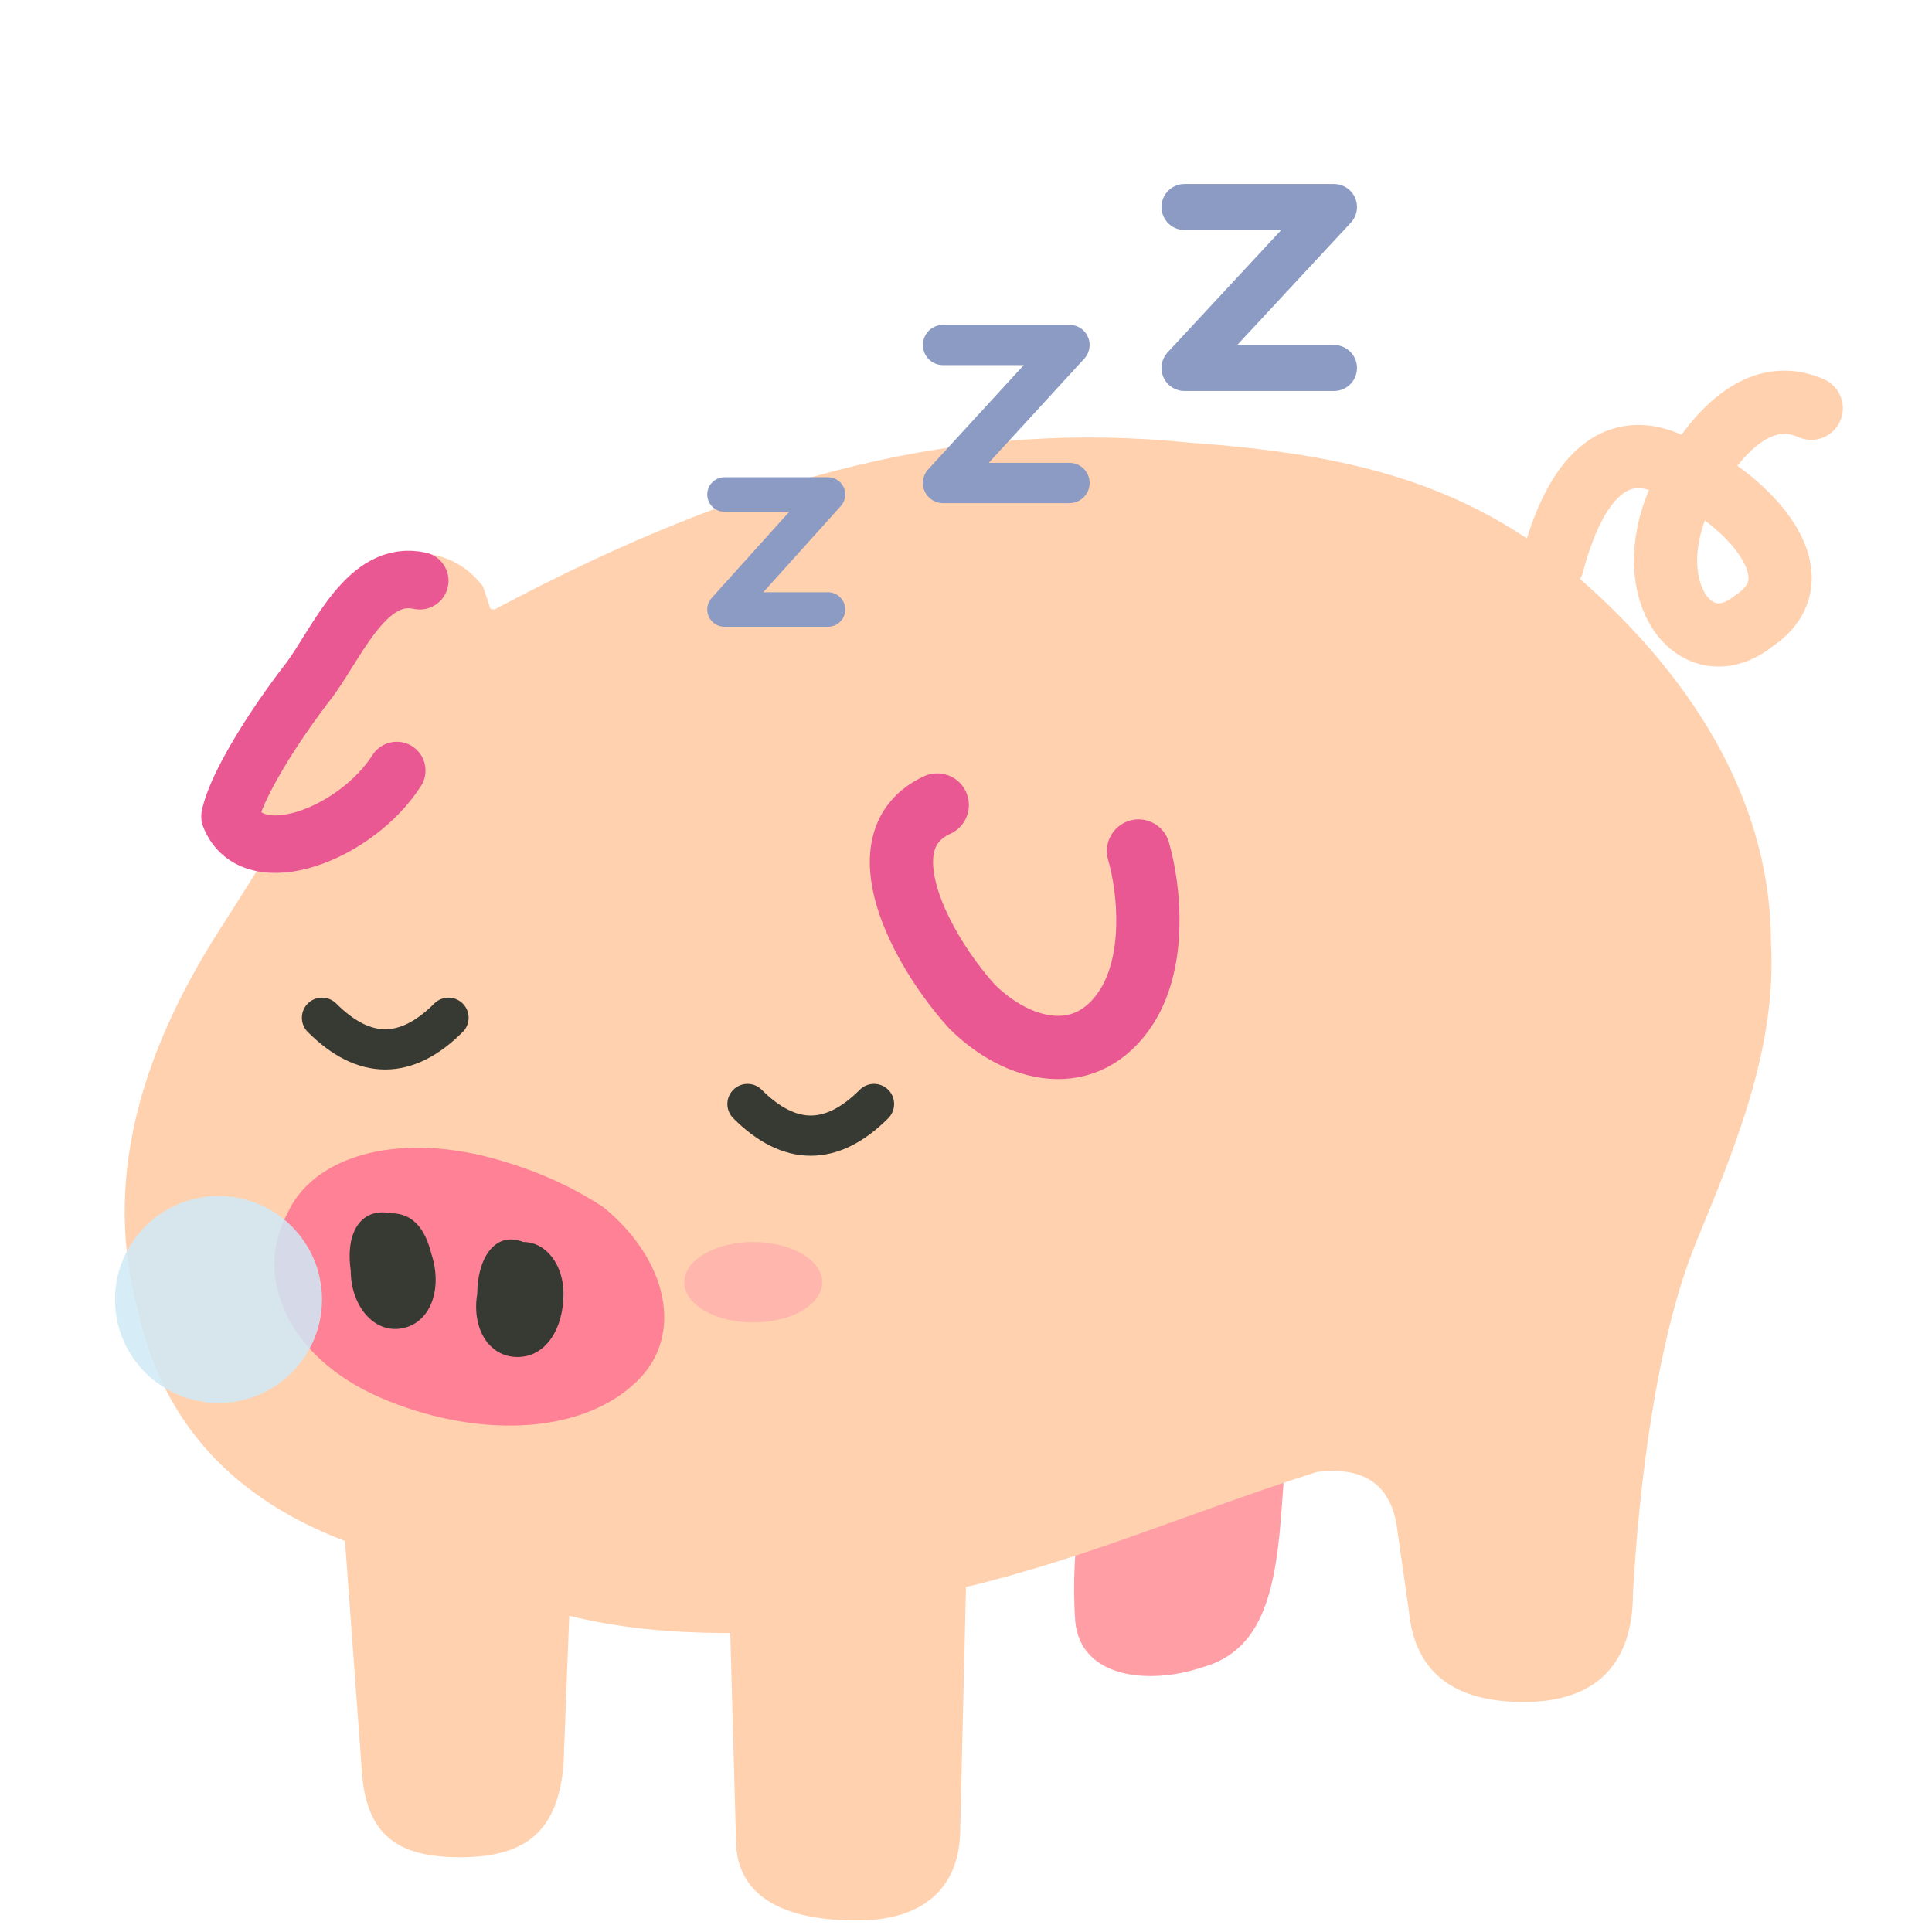
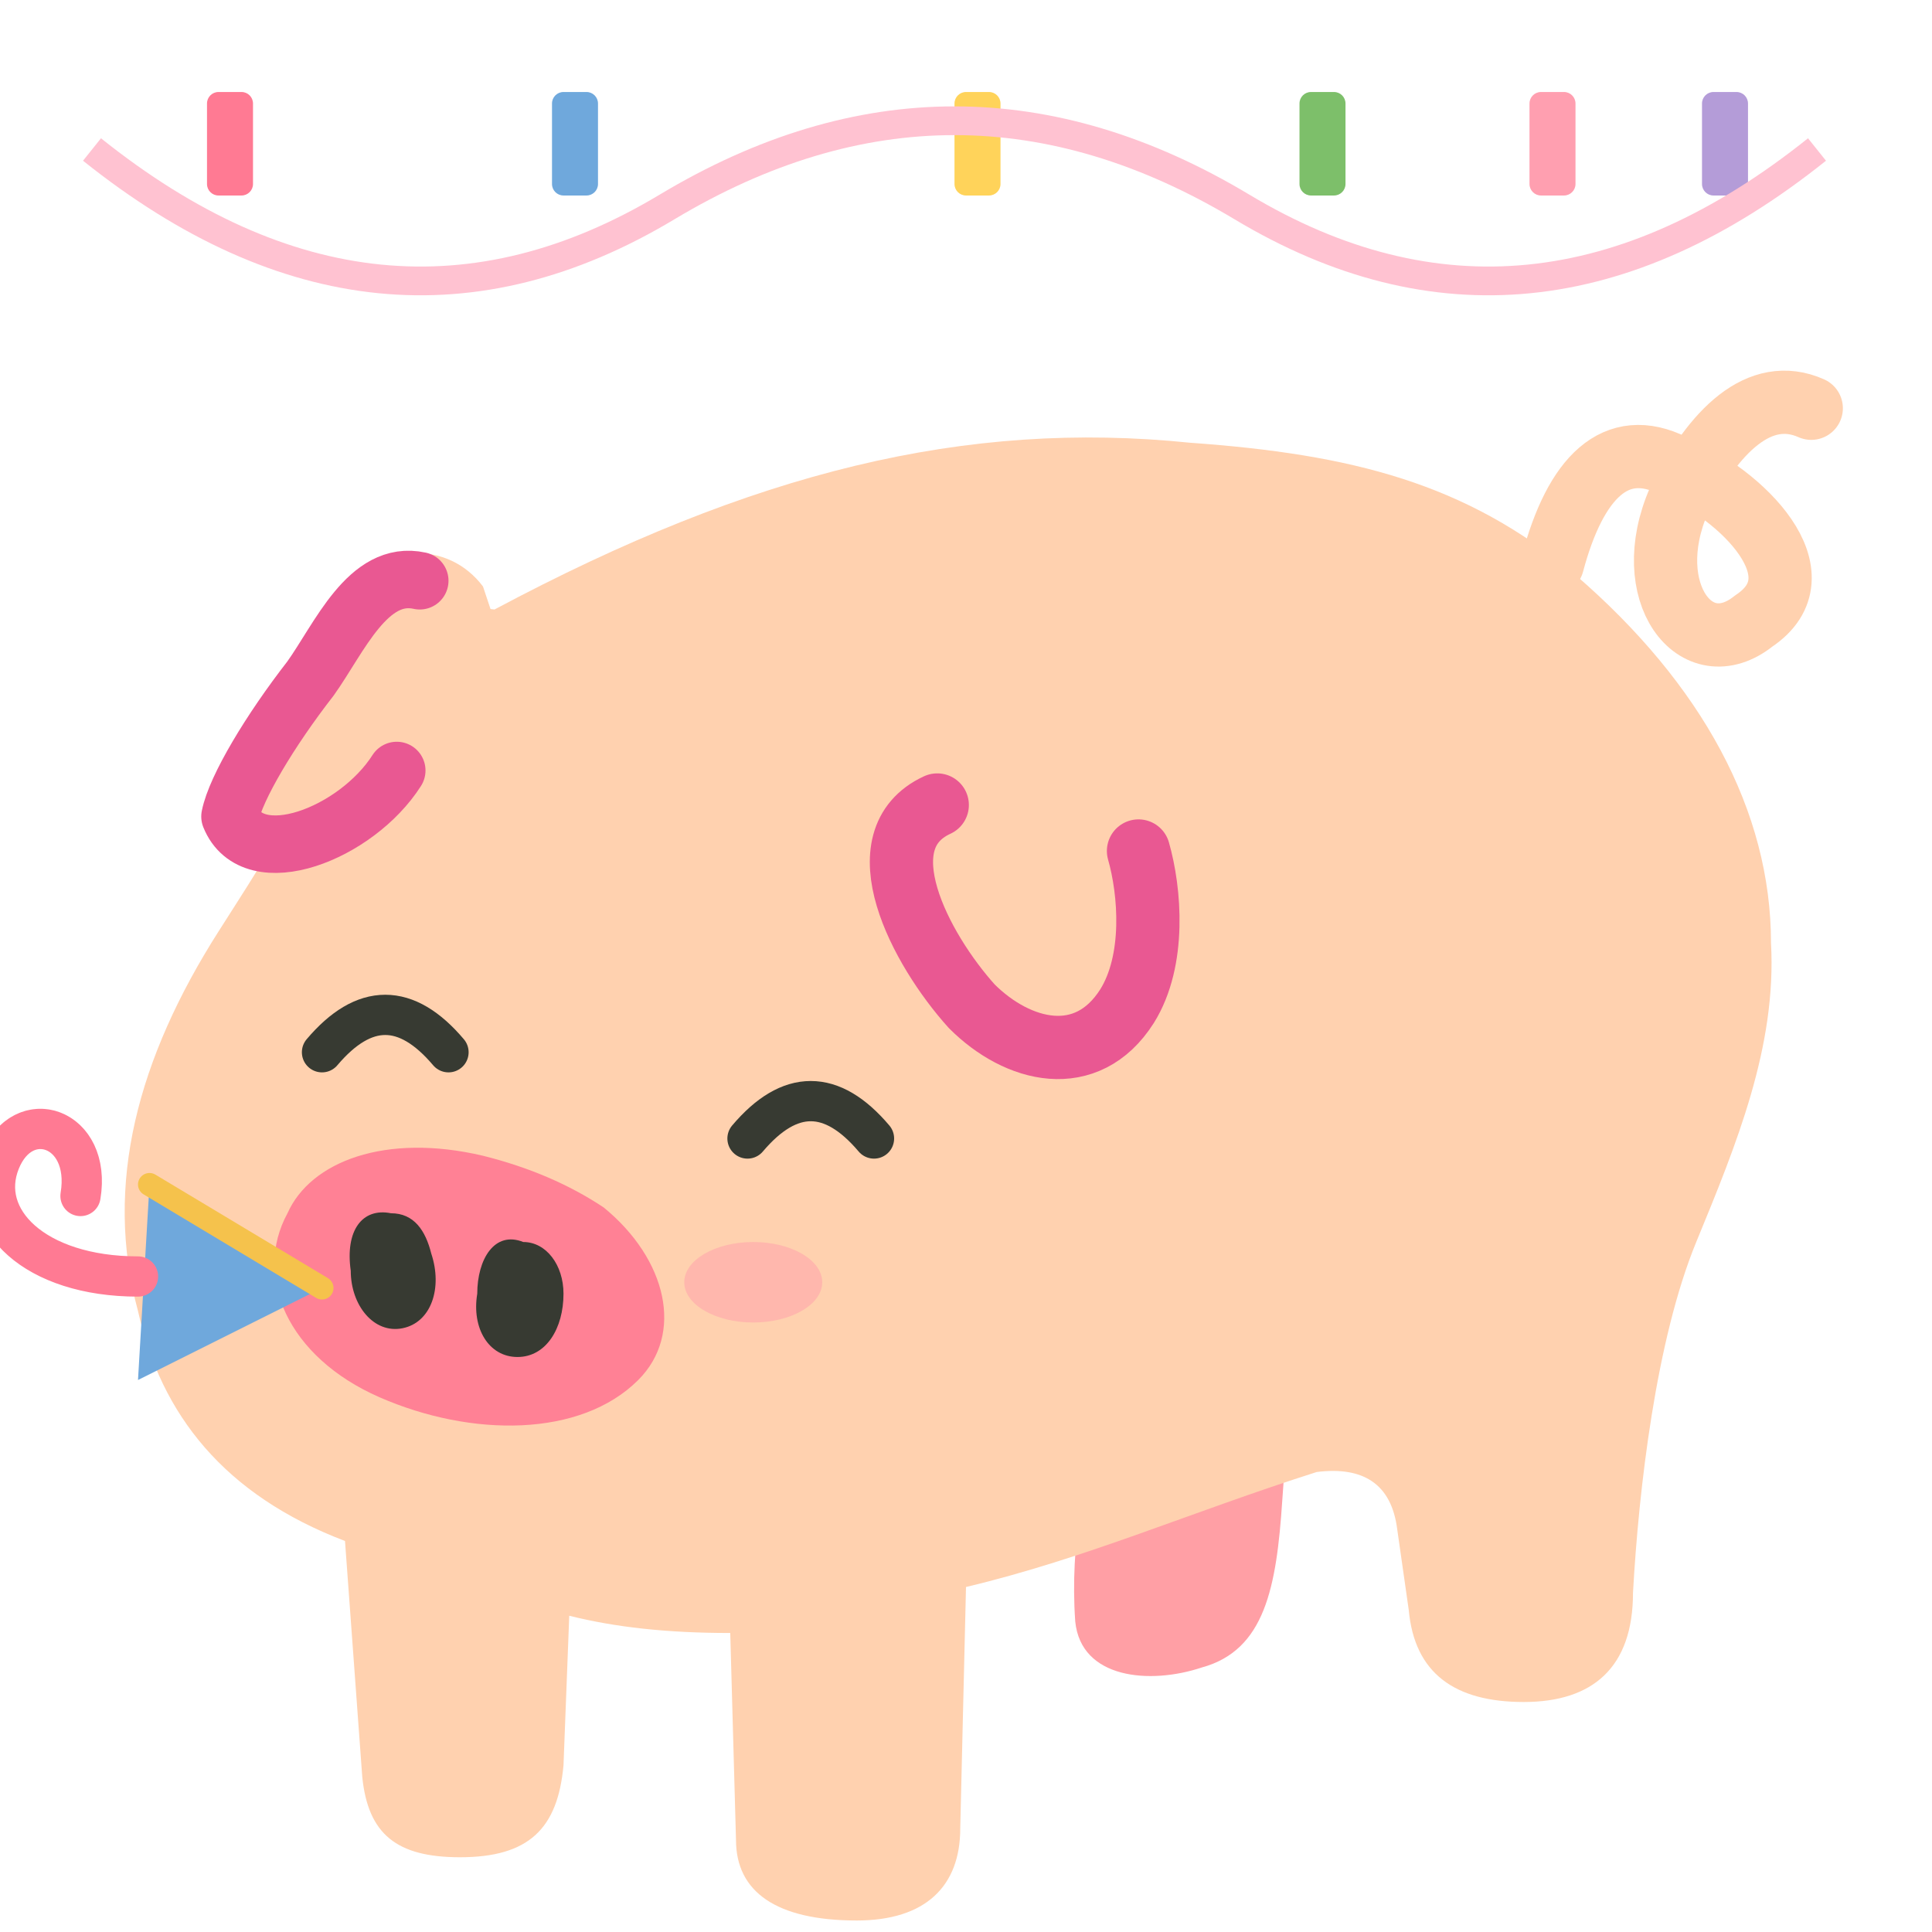
- <svg xmlns="http://www.w3.org/2000/svg" viewBox="24 -36 336 336" width="128" height="128" role="img" aria-label="睡着了">
+ <svg xmlns="http://www.w3.org/2000/svg" viewBox="24 -36 336 336" width="128" height="128" role="img" aria-label="中奖了">
  <style>
    .eye{animation:blink 4.2s infinite;transform-box:fill-box;transform-origin:50% 50%}
    .tail{animation:wag 1.4s ease-in-out infinite;transform-origin:296px 64px}
    .ear2{animation:flick 5.2s ease-in-out infinite;transform-origin:205px 108px}
    @keyframes blink{0%,90%,100%{transform:scaleY(1)}93%{transform:scaleY(.1)}}
    @keyframes wag{50%{transform:rotate(14deg)}}
    @keyframes flick{0%,80%,100%{transform:rotate(0)}85%{transform:rotate(-12deg)}90%{transform:rotate(4deg)}}
-     .breathe{animation:breathe 3.6s ease-in-out infinite;transform-origin:190px 298px}
-     .tail{animation:none}.ear2{animation:none}
-     .bubble{animation:bubble 3.6s ease-in-out infinite;transform-box:fill-box;transform-origin:100% 50%}
-     .z1{animation:z 3.6s ease-out infinite}.z2{animation:z 3.6s ease-out -1.2s infinite}.z3{animation:z 3.6s ease-out -2.4s infinite}
-     @keyframes breathe{0%,100%{transform:scale(1) rotate(0)}50%{transform:scale(1.025,.97) rotate(1deg)}}
-     @keyframes bubble{0%,100%{transform:scale(.3)}50%{transform:scale(1)}}
-     @keyframes z{0%{opacity:0;transform:translate(0,14px)}30%{opacity:1}100%{opacity:0;transform:translate(24px,-36px)}}
+     .hop{animation:hop .7s ease-in-out infinite;transform-origin:190px 298px}
+     .horn{animation:blow .7s ease-in-out infinite;stroke-dasharray:70;transform-origin:56px 186px}
+     .f{animation:fall 1.6s linear infinite}
+     .f2{animation-delay:-.5s}.f3{animation-delay:-1.1s}
+     @keyframes hop{0%,100%{transform:translateY(0)}50%{transform:translateY(-12px)}}
+     @keyframes blow{0%,100%{stroke-dashoffset:60}40%,70%{stroke-dashoffset:0}}
+     @keyframes fall{0%{opacity:0;transform:translateY(-30px) rotate(0)}15%{opacity:1}100%{opacity:0;transform:translateY(260px) rotate(240deg)}}
    @media (prefers-reduced-motion:reduce){*{animation:none!important}}
  </style>
-   <g class="breathe">
+   <g class="f ">
+     <rect x="60" y="-20" width="8" height="18" rx="2" fill="#FF7A93" />
+   </g>
+   <g class="f f2">
+     <rect x="120" y="-20" width="8" height="18" rx="2" fill="#6FA8DC" />
+   </g>
+   <g class="f f3">
+     <rect x="190" y="-20" width="8" height="18" rx="2" fill="#FFD35A" />
+   </g>
+   <g class="f ">
+     <rect x="250" y="-20" width="8" height="18" rx="2" fill="#7DBF6A" />
+   </g>
+   <g class="f f2">
+     <rect x="320" y="-20" width="8" height="18" rx="2" fill="#B49CD8" />
+   </g>
+   <g class="f f3">
+     <rect x="290" y="-20" width="8" height="18" rx="2" fill="#FF9FB0" />
+   </g>
+   <path d="M40 -10Q90 30 140 0T240 0T340 -10" fill="none" stroke="#FFC2D1" stroke-width="5" />
+   <g class="hop">
    <g class="pig" stroke-linecap="round" stroke-linejoin="round">
      <path fill="#FF9FA5" d="M214 210C213 221 210 232 211 246C212 256 224 257 233 254C244 251 246 240 247 225L248 211Z" />
      <path class="tail" d="M294 62C298 47 305 40 315 45C327 50 341 64 329 72C319 80 309 67 316 51C322 39 330 31 339 35" fill="none" stroke="#FFD1AF" stroke-width="11" />
      <path fill="#FFD1AF" d="M110 70C155 46 192 37 231 41C259 43 279 48 298 64C320 83 332 105 332 128C333 146 326 163 319 180C312 197 309 223 308 241C308 254 301 260 289 260C277 260 270 255 269 244L267 230C266 222 261 219 253 220C231 227 213 235 192 240L191 282C191 292 185 298 173 298C159 298 152 293 152 284L151 248C140 248 131 247 123 245L122 271C121 282 116 287 104 287C93 287 88 283 87 273L84 232C63 224 52 210 48 192C42 170 48 148 62 126C69 115 75 106 80 94C87 79 96 68 110 70Z" />
      <path fill="#FFD1AF" d="M63 107C64 97 75 81 84 68C90 58 102 58 108 66L115 87L90 113Z" />
      <path class="ear1" d="M97 65C88 63 83 75 78 82C71 91 65 101 64 106C68 116 86 109 93 98" fill="none" stroke="#E95892" stroke-width="10" />
      <path class="ear2" d="M187 104C174 110 184 129 193 139C201 147 213 150 220 139C225 131 224 119 222 112" fill="none" stroke="#E95892" stroke-width="11" />
-       <path d="M80 141Q91 152 102 141M154 156Q165 167 176 156" fill="none" stroke="#373A32" stroke-width="7" />
+       <path d="M80 147Q91 134 102 147M154 162Q165 149 176 162" fill="none" stroke="#373A32" stroke-width="7" />
      <g class="snout">
        <path fill="#FF8195" d="M108 165C91 161 78 166 74 175C68 186 74 200 90 207C106 214 125 214 135 204C143 196 140 183 129 174C123 170 116 167 108 165Z" />
        <path fill="#373A32" d="M92 175C87 174 84 178 85 185C85 191 89 196 94 195C99 194 101 188 99 182C98 178 96 175 92 175Z" />
        <path fill="#373A32" d="M115 180C110 178 107 183 107 189C106 195 109 200 114 200C119 200 122 195 122 189C122 184 119 180 115 180Z" />
      </g>
      <ellipse class="blush" cx="155" cy="187" rx="12" ry="7" fill="#FFAFAC" opacity=".75" />
-       <circle class="bubble" cx="62" cy="190" r="18" fill="#CFEAF7" opacity=".85" />
+       <path d="M80 188L50 170L48 204Z" fill="#6FA8DC" />
+       <path d="M80 188L50 170" fill="none" stroke="#F5C24C" stroke-width="4" />
+       <path class="horn" d="M48 186C30 186 20 176 24 166S40 160 38 172" fill="none" stroke="#FF7A93" stroke-width="7" stroke-linecap="round" />
    </g>
  </g>
-   <g fill="none" stroke="#8C9BC4" stroke-linecap="round" stroke-linejoin="round">
-     <path class="z1" d="M150 50h18l-18 20h18" stroke-width="6" />
-     <path class="z2" d="M188 24h22l-22 24h22" stroke-width="7" />
-     <path class="z3" d="M230 0h26l-26 28h26" stroke-width="8" />
-   </g>
</svg>
